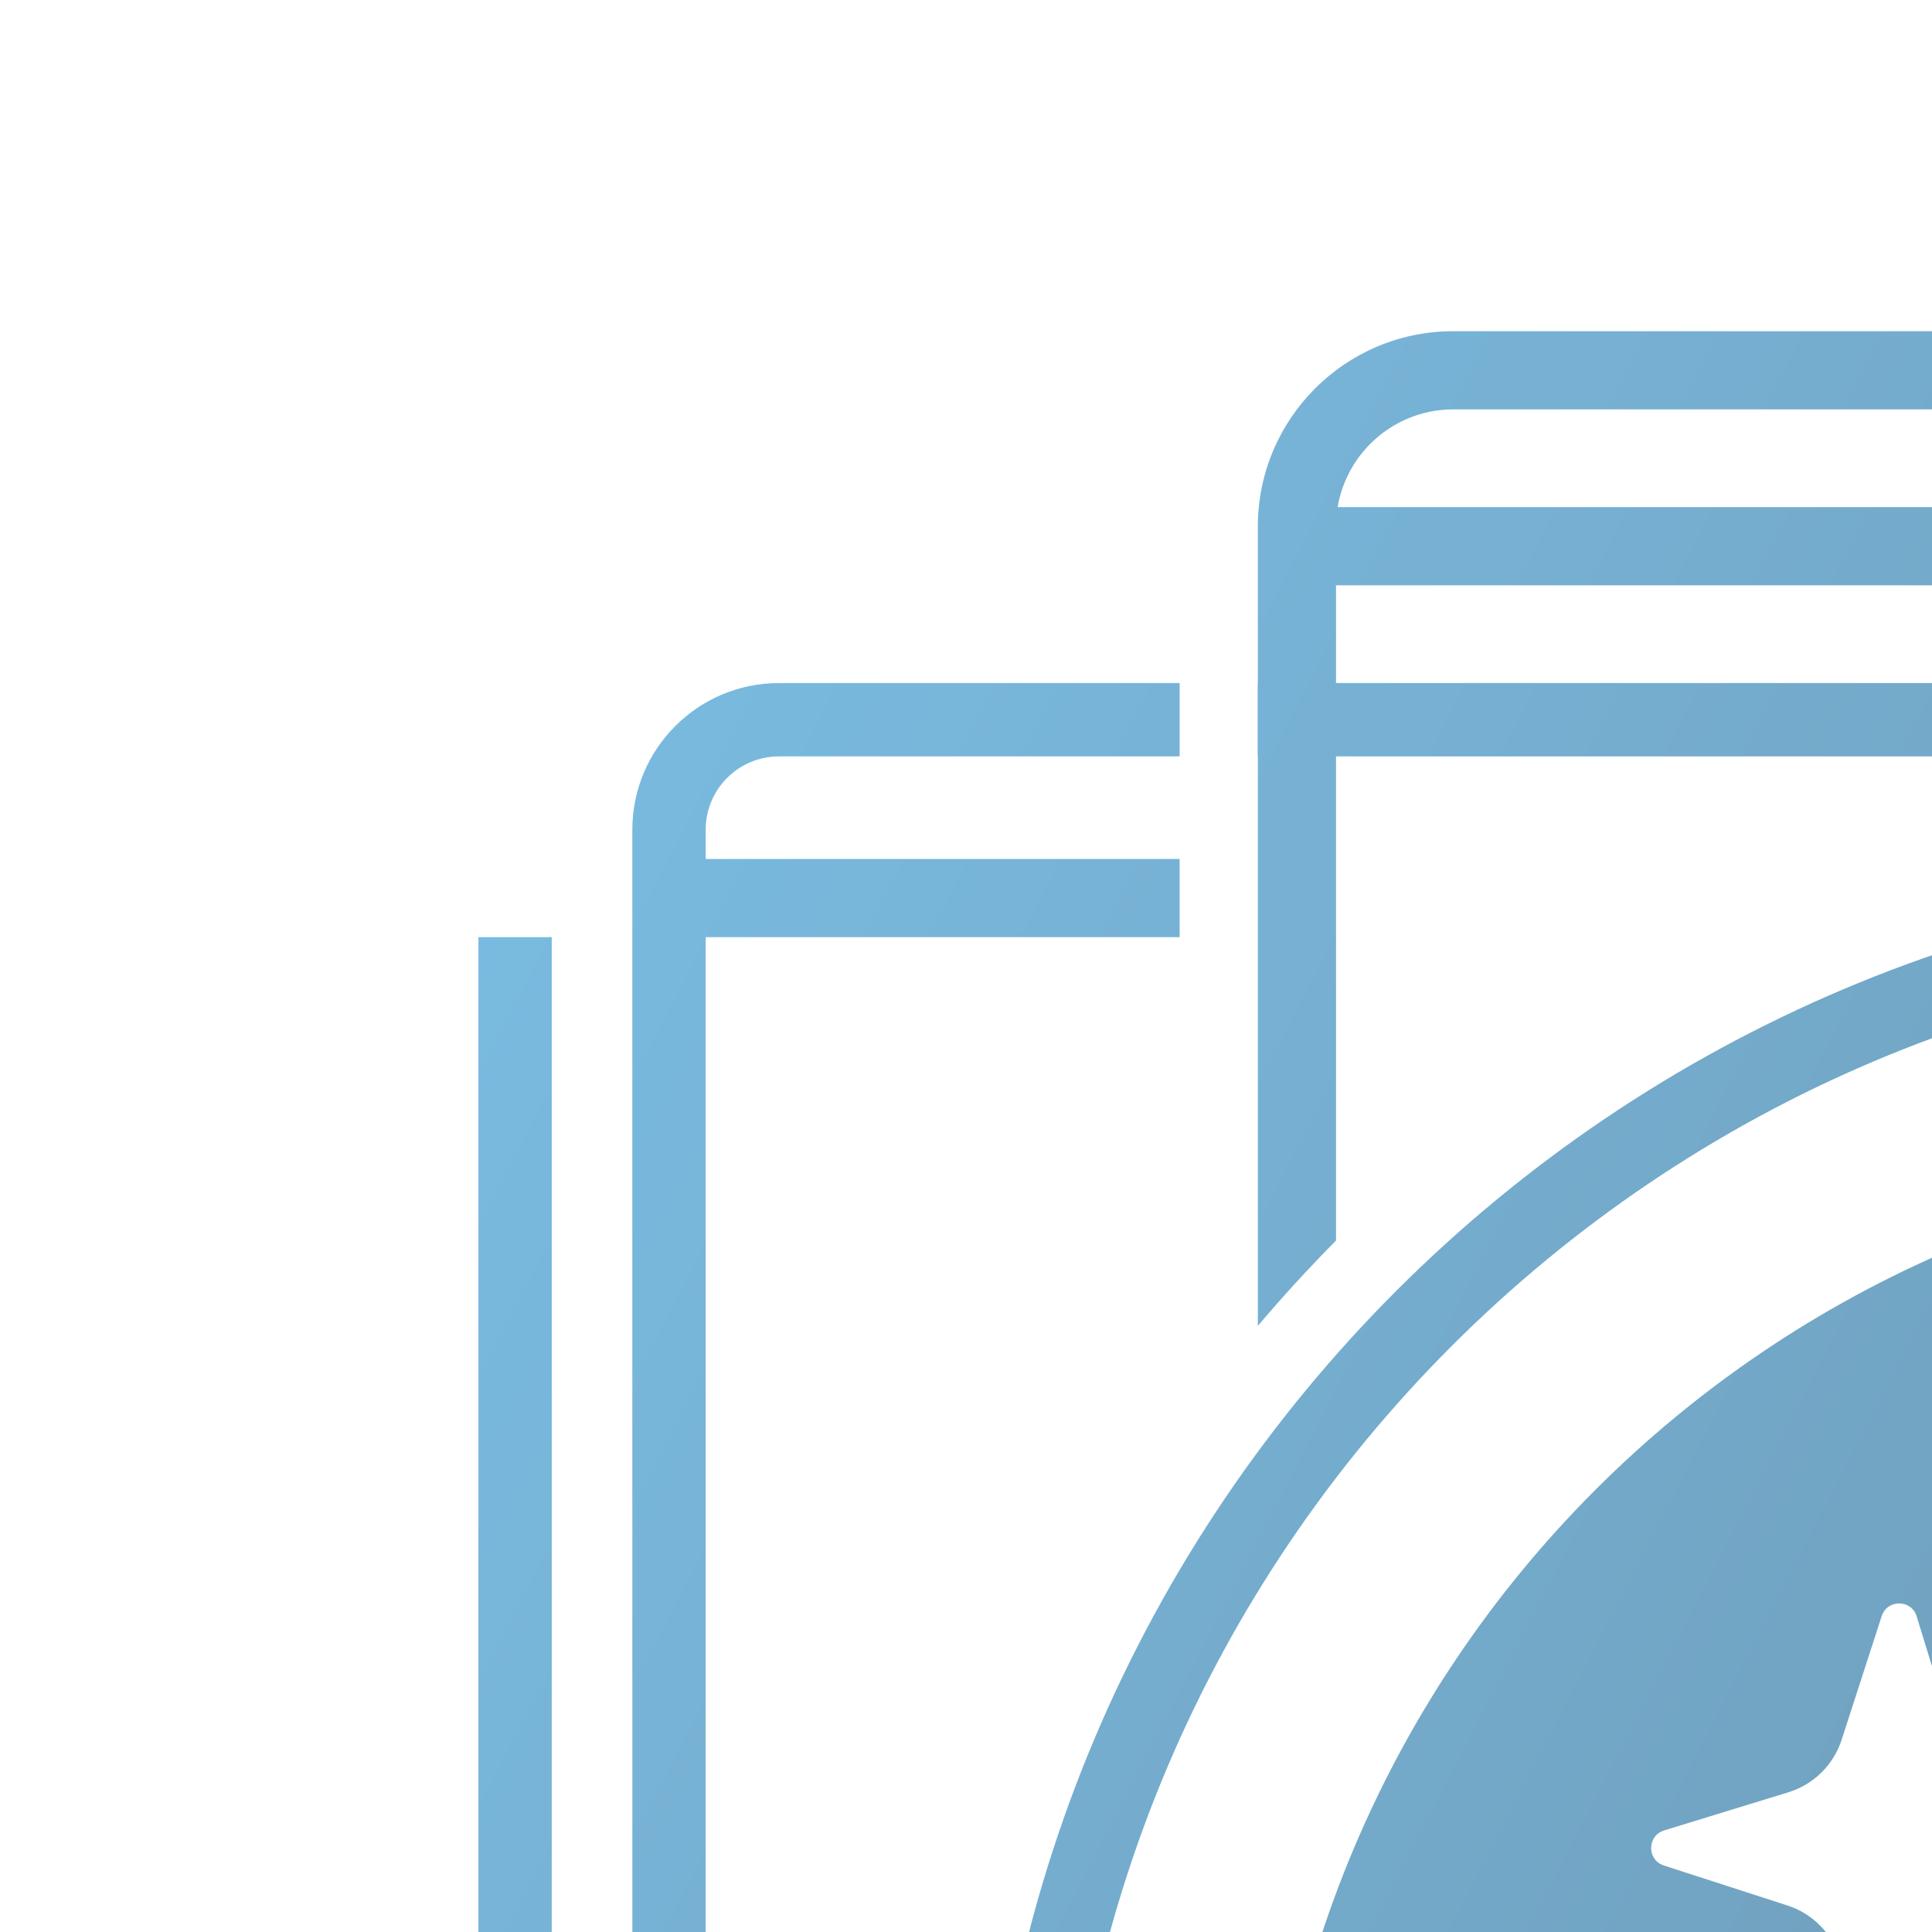
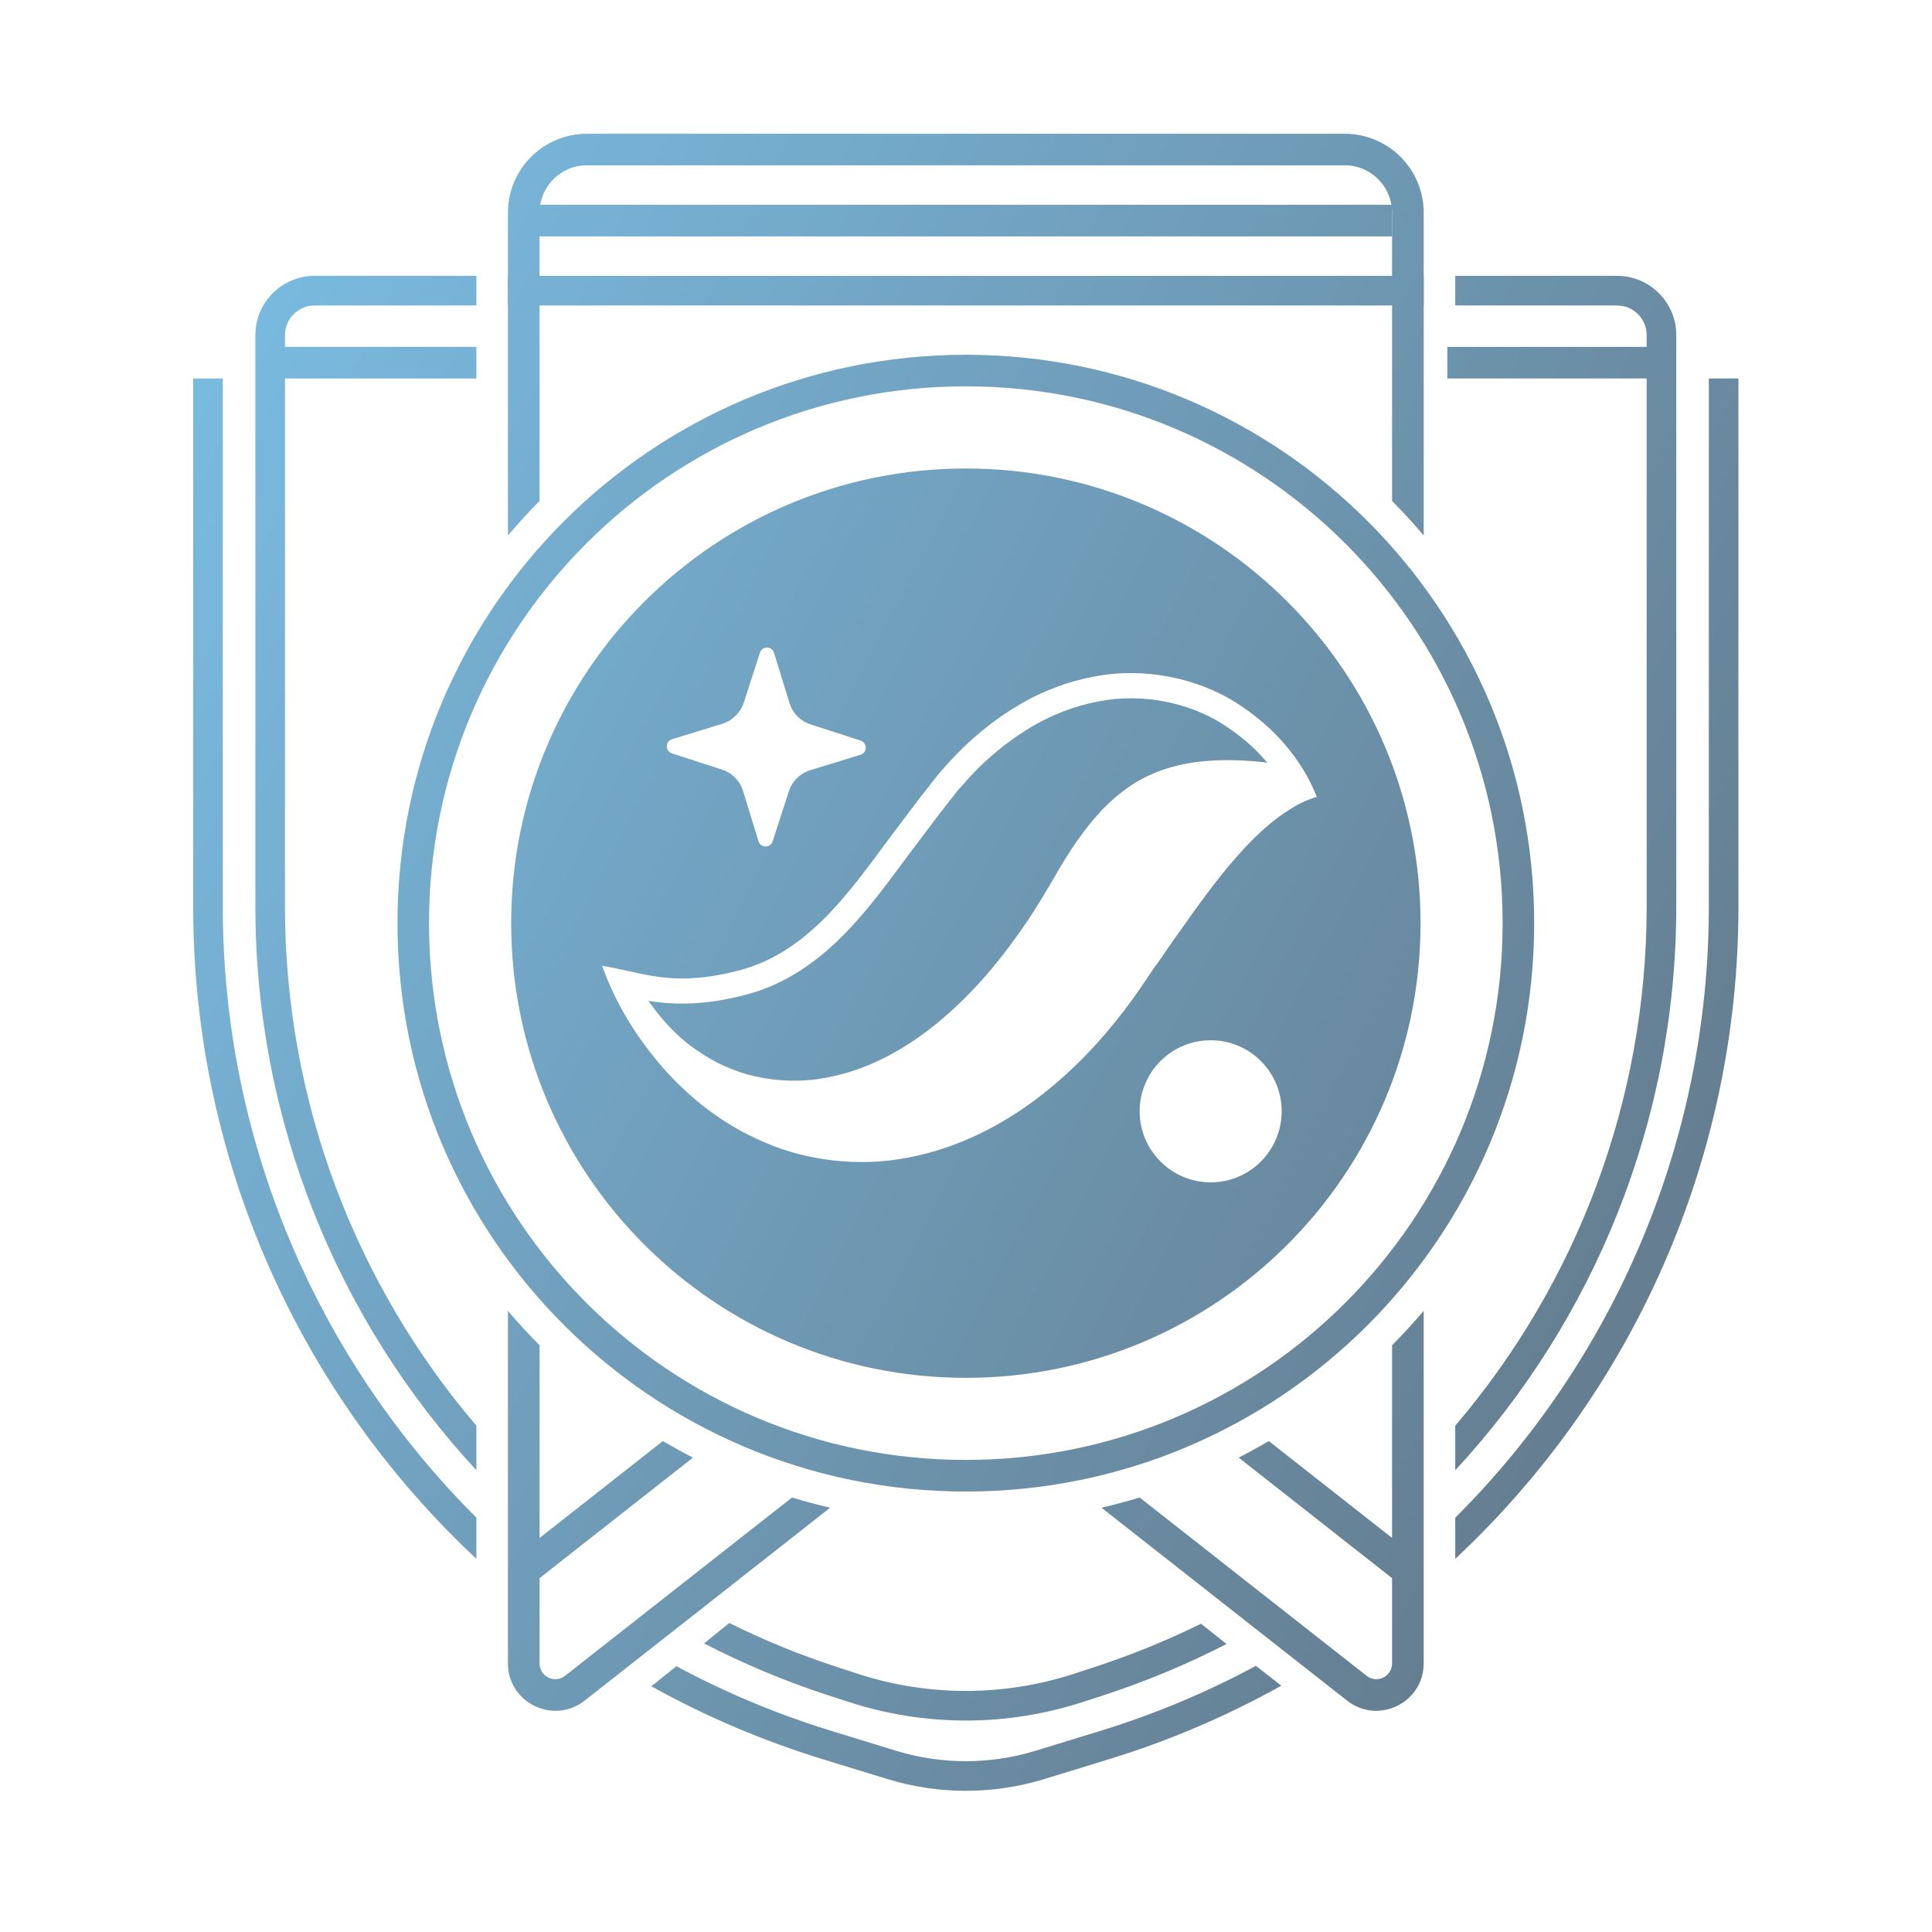
- <svg xmlns="http://www.w3.org/2000/svg" width="105" height="105" viewBox="0 0 105 105" fill="none">
-   <path fill-rule="evenodd" clip-rule="evenodd" d="M64.111 50.932H37.553V46.683H64.111V50.932Z" fill="url(#paint0_linear_356_19)" />
-   <path fill-rule="evenodd" clip-rule="evenodd" d="M223.462 50.932H194.779V46.683H223.462V50.932Z" fill="url(#paint1_linear_356_19)" />
-   <path fill-rule="evenodd" clip-rule="evenodd" d="M187.343 31.81H71.548V27.561H187.343V31.81Z" fill="url(#paint2_linear_356_19)" />
-   <path d="M29.986 50.932V122.058C29.986 153.662 42.777 182.97 64.111 204.241V209.78C40.359 187.594 26 156.115 26 122.058V50.932H29.986Z" fill="url(#paint3_linear_356_19)" />
-   <path d="M87.657 226.929L91.03 224.23C97.638 227.783 104.662 230.73 112.04 232.988L120.611 235.612C126.716 237.481 133.24 237.481 139.345 235.612L147.915 232.988C155.326 230.72 162.38 227.756 169.014 224.182L172.434 226.854C165.13 230.927 157.319 234.279 149.082 236.8L140.512 239.424C133.646 241.525 126.309 241.525 119.444 239.424L110.874 236.8C102.687 234.294 94.922 230.968 87.657 226.929Z" fill="url(#paint4_linear_356_19)" />
-   <path d="M195.841 209.783C219.595 187.596 233.955 156.116 233.955 122.058V50.932H229.969V122.058C229.969 153.664 217.178 182.972 195.841 204.243V209.783Z" fill="url(#paint5_linear_356_19)" />
-   <path d="M191.592 37.122H68.361V41.108H191.592V37.122Z" fill="url(#paint6_linear_356_19)" />
-   <path d="M195.841 41.108H217.614C219.815 41.108 221.6 42.893 221.6 45.095V121.997C221.6 148.254 212.08 172.831 195.841 191.867V197.866C214.523 177.695 225.587 150.822 225.587 121.997V45.095C225.587 40.692 222.017 37.122 217.614 37.122H195.841V41.108Z" fill="url(#paint7_linear_356_19)" />
-   <path d="M165.066 221.242L161.62 218.514C157.064 220.761 152.308 222.706 147.374 224.317L144.567 225.233C135.086 228.329 124.867 228.329 115.386 225.233L112.579 224.317C107.578 222.684 102.76 220.708 98.147 218.422L94.746 221.169C100.021 223.892 105.563 226.22 111.341 228.106L114.149 229.023C124.433 232.381 135.519 232.381 145.804 229.023L148.612 228.106C154.338 226.236 159.833 223.934 165.066 221.242Z" fill="url(#paint8_linear_356_19)" />
-   <path d="M38.352 121.997C38.352 148.254 47.873 172.831 64.111 191.867V197.866C45.43 177.695 34.366 150.822 34.366 121.997V45.095C34.366 40.692 37.936 37.122 42.339 37.122H64.111V41.108H42.339C40.137 41.108 38.352 42.893 38.352 45.095V121.997Z" fill="url(#paint9_linear_356_19)" />
-   <path d="M78.984 18C73.117 18 68.361 22.756 68.361 28.623V72.057C69.717 70.457 71.135 68.91 72.61 67.42V28.623C72.61 25.103 75.464 22.249 78.984 22.249H180.969C184.489 22.249 187.343 25.103 187.343 28.623V67.421C188.818 68.911 190.236 70.458 191.592 72.058V28.623C191.592 22.756 186.836 18 180.969 18H78.984Z" fill="url(#paint10_linear_356_19)" />
-   <path d="M191.592 176.409C190.236 178.01 188.818 179.556 187.343 181.046V223.849C187.343 225.622 185.299 226.615 183.905 225.52L153.372 201.529C151.682 202.04 149.97 202.497 148.236 202.898L181.28 228.861C185.462 232.147 191.592 229.168 191.592 223.849V176.409Z" fill="url(#paint11_linear_356_19)" />
-   <path d="M111.717 202.898C109.983 202.497 108.27 202.04 106.58 201.53L76.047 225.52C74.653 226.615 72.61 225.622 72.61 223.849V181.047C71.135 179.557 69.717 178.011 68.361 176.41V223.849C68.361 229.168 74.491 232.147 78.673 228.861L111.717 202.898Z" fill="url(#paint12_linear_356_19)" />
-   <path d="M89.205 193.936C90.532 194.714 91.883 195.455 93.256 196.157L71.799 213.016L69.174 209.675L89.205 193.936Z" fill="url(#paint13_linear_356_19)" />
-   <path d="M166.697 196.156C168.071 195.453 169.422 194.712 170.748 193.935L190.781 209.675L188.156 213.016L166.697 196.156Z" fill="url(#paint14_linear_356_19)" />
-   <path fill-rule="evenodd" clip-rule="evenodd" d="M53.488 124.234C53.488 166.477 87.732 200.722 129.975 200.722C172.218 200.722 206.465 166.477 206.465 124.234C206.465 81.99 172.218 47.745 129.975 47.745C87.732 47.745 53.488 81.99 53.488 124.234ZM129.975 196.472C90.079 196.472 57.737 164.13 57.737 124.234C57.737 84.337 90.079 51.995 129.975 51.995C169.872 51.995 202.215 84.337 202.215 124.234C202.215 164.13 169.872 196.472 129.975 196.472Z" fill="url(#paint15_linear_356_19)" />
-   <path d="M131.878 103.15C133.97 101.119 136.374 99.237 139.041 97.681C141.66 96.153 144.652 95.004 147.724 94.41L147.731 94.409L147.737 94.407C153.851 93.2 160.04 94.63 164.428 97.372C166.833 98.883 168.882 100.652 170.539 102.631C167.748 102.305 165.075 102.204 162.561 102.39C157.749 102.74 153.93 104.267 151.073 106.512C148.343 108.588 146.206 111.265 144.188 114.286L144.184 114.291C143.659 115.08 143.152 115.913 142.687 116.678L142.67 116.707L141.132 119.357L141.128 119.364C139.869 121.507 138.519 123.632 137.041 125.707L137.035 125.714C134.081 129.885 130.634 133.941 126.238 137.593C124.032 139.398 121.609 141.068 118.864 142.428L118.854 142.433L118.844 142.438C116.143 143.799 113.065 144.816 109.873 145.242L109.867 145.243C106.757 145.663 103.506 145.391 100.618 144.602C99.195 144.197 97.843 143.655 96.569 143.029C95.36 142.413 94.23 141.668 93.065 140.841C90.956 139.256 89.228 137.389 87.727 135.34L87.708 135.314L87.689 135.289C87.54 135.094 87.395 134.895 87.253 134.693C90.623 135.227 94.707 135.361 100.395 133.862C105.782 132.443 109.998 129.361 113.465 125.873C116.484 122.837 119.082 119.331 121.394 116.212C121.701 115.797 122.004 115.389 122.301 114.99L122.305 114.985L126.368 109.586L128.937 106.311C129.933 105.18 130.868 104.136 131.878 103.15Z" fill="url(#paint16_linear_356_19)" />
-   <path fill-rule="evenodd" clip-rule="evenodd" d="M129.977 185.423C96.183 185.423 68.787 158.028 68.787 124.233C68.787 90.439 96.183 63.044 129.977 63.044C163.772 63.044 191.169 90.439 191.169 124.233C191.169 158.028 163.772 185.423 129.977 185.423ZM106.154 106.502L103.979 113.222C103.678 114.152 102.36 114.142 102.074 113.207L100 106.456C99.578 105.084 98.514 104.003 97.15 103.561L90.427 101.385C89.497 101.085 89.507 99.768 90.442 99.48L97.195 97.406C98.567 96.984 99.646 95.92 100.088 94.556L102.264 87.835C102.564 86.905 103.883 86.915 104.168 87.848L106.243 94.601C106.665 95.973 107.728 97.052 109.093 97.494L115.816 99.67C116.743 99.97 116.735 101.289 115.8 101.575L109.047 103.652C107.675 104.071 106.596 105.135 106.154 106.502ZM177.213 107.241C175.161 102.065 171.349 97.709 166.231 94.495C161.145 91.315 154.08 89.693 147.079 91.076C143.621 91.745 140.27 93.032 137.33 94.747C134.403 96.455 131.78 98.511 129.509 100.717C128.375 101.824 127.346 102.978 126.324 104.139L123.675 107.517L119.583 112.955C119.277 113.365 118.969 113.779 118.66 114.197C113.695 120.892 108.208 128.292 99.529 130.579C92.475 132.438 88.534 131.564 84.523 130.675C83.389 130.424 82.248 130.171 81.03 129.979C82.859 135.052 85.612 139.535 89.148 143.633C92.725 147.661 97.191 151.331 102.929 153.745C108.584 156.212 115.691 157.098 122.336 155.762C128.998 154.479 134.845 151.396 139.571 147.831C144.309 144.229 148.142 140.126 151.374 135.86C152.266 134.682 152.738 134.022 153.383 133.101L155.167 130.458C155.79 129.637 156.385 128.758 156.978 127.882C157.566 127.014 158.153 126.148 158.764 125.342L159.136 124.816C161.416 121.6 163.685 118.4 166.299 115.439C167.687 113.856 169.149 112.341 170.877 110.886C171.738 110.175 172.669 109.48 173.7 108.854C174.746 108.178 175.852 107.649 177.213 107.241ZM162.932 159.112C157.653 159.112 153.372 154.83 153.372 149.551C153.372 144.272 157.653 139.99 162.932 139.99C168.21 139.99 172.486 144.272 172.486 149.551C172.486 154.83 168.21 159.112 162.932 159.112Z" fill="url(#paint17_linear_356_19)" />
+ <svg xmlns="http://www.w3.org/2000/svg" width="105px" height="105px" viewBox="0 0 105 105" version="1.1">
  <defs>
-     <linearGradient id="paint0_linear_356_19" x1="-57.603" y1="18" x2="329.418" y2="218.056" gradientUnits="userSpaceOnUse">
-       <stop stop-color="#81D2FF" />
-       <stop offset="1" stop-color="#5B5F68" />
+     <linearGradient id="linear0" gradientUnits="userSpaceOnUse" x1="-57.603" y1="18" x2="329.418" y2="218.056" gradientTransform="matrix(0.403846,0,0,0.403846,0,0)">
+       <stop offset="0" style="stop-color:rgb(50.588%,82.353%,100%);stop-opacity:1;" />
+       <stop offset="1" style="stop-color:rgb(35.686%,37.255%,40.784%);stop-opacity:1;" />
    </linearGradient>
-     <linearGradient id="paint1_linear_356_19" x1="-57.603" y1="18" x2="329.418" y2="218.056" gradientUnits="userSpaceOnUse">
-       <stop stop-color="#81D2FF" />
-       <stop offset="1" stop-color="#5B5F68" />
+     <linearGradient id="linear1" gradientUnits="userSpaceOnUse" x1="-57.603" y1="18" x2="329.418" y2="218.056" gradientTransform="matrix(0.403846,0,0,0.403846,0,0)">
+       <stop offset="0" style="stop-color:rgb(50.588%,82.353%,100%);stop-opacity:1;" />
+       <stop offset="1" style="stop-color:rgb(35.686%,37.255%,40.784%);stop-opacity:1;" />
    </linearGradient>
-     <linearGradient id="paint2_linear_356_19" x1="-57.603" y1="18" x2="329.418" y2="218.056" gradientUnits="userSpaceOnUse">
-       <stop stop-color="#81D2FF" />
-       <stop offset="1" stop-color="#5B5F68" />
+     <linearGradient id="linear2" gradientUnits="userSpaceOnUse" x1="-57.603" y1="18" x2="329.418" y2="218.056" gradientTransform="matrix(0.403846,0,0,0.403846,0,0)">
+       <stop offset="0" style="stop-color:rgb(50.588%,82.353%,100%);stop-opacity:1;" />
+       <stop offset="1" style="stop-color:rgb(35.686%,37.255%,40.784%);stop-opacity:1;" />
    </linearGradient>
-     <linearGradient id="paint3_linear_356_19" x1="-57.603" y1="18" x2="329.418" y2="218.056" gradientUnits="userSpaceOnUse">
-       <stop stop-color="#81D2FF" />
-       <stop offset="1" stop-color="#5B5F68" />
+     <linearGradient id="linear3" gradientUnits="userSpaceOnUse" x1="-57.603" y1="18" x2="329.418" y2="218.056" gradientTransform="matrix(0.403846,0,0,0.403846,0,0)">
+       <stop offset="0" style="stop-color:rgb(50.588%,82.353%,100%);stop-opacity:1;" />
+       <stop offset="1" style="stop-color:rgb(35.686%,37.255%,40.784%);stop-opacity:1;" />
    </linearGradient>
-     <linearGradient id="paint4_linear_356_19" x1="-57.603" y1="18" x2="329.418" y2="218.056" gradientUnits="userSpaceOnUse">
-       <stop stop-color="#81D2FF" />
-       <stop offset="1" stop-color="#5B5F68" />
+     <linearGradient id="linear4" gradientUnits="userSpaceOnUse" x1="-57.603" y1="18" x2="329.418" y2="218.056" gradientTransform="matrix(0.403846,0,0,0.403846,0,0)">
+       <stop offset="0" style="stop-color:rgb(50.588%,82.353%,100%);stop-opacity:1;" />
+       <stop offset="1" style="stop-color:rgb(35.686%,37.255%,40.784%);stop-opacity:1;" />
    </linearGradient>
-     <linearGradient id="paint5_linear_356_19" x1="-57.603" y1="18" x2="329.418" y2="218.056" gradientUnits="userSpaceOnUse">
-       <stop stop-color="#81D2FF" />
-       <stop offset="1" stop-color="#5B5F68" />
+     <linearGradient id="linear5" gradientUnits="userSpaceOnUse" x1="-57.603" y1="18" x2="329.418" y2="218.056" gradientTransform="matrix(0.403846,0,0,0.403846,0,0)">
+       <stop offset="0" style="stop-color:rgb(50.588%,82.353%,100%);stop-opacity:1;" />
+       <stop offset="1" style="stop-color:rgb(35.686%,37.255%,40.784%);stop-opacity:1;" />
    </linearGradient>
-     <linearGradient id="paint6_linear_356_19" x1="-57.603" y1="18" x2="329.418" y2="218.056" gradientUnits="userSpaceOnUse">
-       <stop stop-color="#81D2FF" />
-       <stop offset="1" stop-color="#5B5F68" />
+     <linearGradient id="linear6" gradientUnits="userSpaceOnUse" x1="-57.603" y1="18" x2="329.418" y2="218.056" gradientTransform="matrix(0.403846,0,0,0.403846,0,0)">
+       <stop offset="0" style="stop-color:rgb(50.588%,82.353%,100%);stop-opacity:1;" />
+       <stop offset="1" style="stop-color:rgb(35.686%,37.255%,40.784%);stop-opacity:1;" />
    </linearGradient>
-     <linearGradient id="paint7_linear_356_19" x1="-57.603" y1="18" x2="329.418" y2="218.056" gradientUnits="userSpaceOnUse">
-       <stop stop-color="#81D2FF" />
-       <stop offset="1" stop-color="#5B5F68" />
+     <linearGradient id="linear7" gradientUnits="userSpaceOnUse" x1="-57.603" y1="18" x2="329.418" y2="218.056" gradientTransform="matrix(0.403846,0,0,0.403846,0,0)">
+       <stop offset="0" style="stop-color:rgb(50.588%,82.353%,100%);stop-opacity:1;" />
+       <stop offset="1" style="stop-color:rgb(35.686%,37.255%,40.784%);stop-opacity:1;" />
    </linearGradient>
-     <linearGradient id="paint8_linear_356_19" x1="-57.603" y1="18" x2="329.418" y2="218.056" gradientUnits="userSpaceOnUse">
-       <stop stop-color="#81D2FF" />
-       <stop offset="1" stop-color="#5B5F68" />
+     <linearGradient id="linear8" gradientUnits="userSpaceOnUse" x1="-57.603" y1="18" x2="329.418" y2="218.056" gradientTransform="matrix(0.403846,0,0,0.403846,0,0)">
+       <stop offset="0" style="stop-color:rgb(50.588%,82.353%,100%);stop-opacity:1;" />
+       <stop offset="1" style="stop-color:rgb(35.686%,37.255%,40.784%);stop-opacity:1;" />
    </linearGradient>
-     <linearGradient id="paint9_linear_356_19" x1="-57.603" y1="18" x2="329.418" y2="218.056" gradientUnits="userSpaceOnUse">
-       <stop stop-color="#81D2FF" />
-       <stop offset="1" stop-color="#5B5F68" />
+     <linearGradient id="linear9" gradientUnits="userSpaceOnUse" x1="-57.603" y1="18" x2="329.418" y2="218.056" gradientTransform="matrix(0.403846,0,0,0.403846,0,0)">
+       <stop offset="0" style="stop-color:rgb(50.588%,82.353%,100%);stop-opacity:1;" />
+       <stop offset="1" style="stop-color:rgb(35.686%,37.255%,40.784%);stop-opacity:1;" />
    </linearGradient>
-     <linearGradient id="paint10_linear_356_19" x1="-57.603" y1="18" x2="329.418" y2="218.056" gradientUnits="userSpaceOnUse">
-       <stop stop-color="#81D2FF" />
-       <stop offset="1" stop-color="#5B5F68" />
+     <linearGradient id="linear10" gradientUnits="userSpaceOnUse" x1="-57.603" y1="18" x2="329.418" y2="218.056" gradientTransform="matrix(0.403846,0,0,0.403846,0,0)">
+       <stop offset="0" style="stop-color:rgb(50.588%,82.353%,100%);stop-opacity:1;" />
+       <stop offset="1" style="stop-color:rgb(35.686%,37.255%,40.784%);stop-opacity:1;" />
    </linearGradient>
-     <linearGradient id="paint11_linear_356_19" x1="-57.603" y1="18" x2="329.418" y2="218.056" gradientUnits="userSpaceOnUse">
-       <stop stop-color="#81D2FF" />
-       <stop offset="1" stop-color="#5B5F68" />
+     <linearGradient id="linear11" gradientUnits="userSpaceOnUse" x1="-57.603" y1="18" x2="329.418" y2="218.056" gradientTransform="matrix(0.403846,0,0,0.403846,0,0)">
+       <stop offset="0" style="stop-color:rgb(50.588%,82.353%,100%);stop-opacity:1;" />
+       <stop offset="1" style="stop-color:rgb(35.686%,37.255%,40.784%);stop-opacity:1;" />
    </linearGradient>
-     <linearGradient id="paint12_linear_356_19" x1="-57.603" y1="18" x2="329.418" y2="218.056" gradientUnits="userSpaceOnUse">
-       <stop stop-color="#81D2FF" />
-       <stop offset="1" stop-color="#5B5F68" />
+     <linearGradient id="linear12" gradientUnits="userSpaceOnUse" x1="-57.603" y1="18" x2="329.418" y2="218.056" gradientTransform="matrix(0.403846,0,0,0.403846,0,0)">
+       <stop offset="0" style="stop-color:rgb(50.588%,82.353%,100%);stop-opacity:1;" />
+       <stop offset="1" style="stop-color:rgb(35.686%,37.255%,40.784%);stop-opacity:1;" />
    </linearGradient>
-     <linearGradient id="paint13_linear_356_19" x1="-57.603" y1="18" x2="329.418" y2="218.056" gradientUnits="userSpaceOnUse">
-       <stop stop-color="#81D2FF" />
-       <stop offset="1" stop-color="#5B5F68" />
+     <linearGradient id="linear13" gradientUnits="userSpaceOnUse" x1="-57.603" y1="18" x2="329.418" y2="218.056" gradientTransform="matrix(0.403846,0,0,0.403846,0,0)">
+       <stop offset="0" style="stop-color:rgb(50.588%,82.353%,100%);stop-opacity:1;" />
+       <stop offset="1" style="stop-color:rgb(35.686%,37.255%,40.784%);stop-opacity:1;" />
    </linearGradient>
-     <linearGradient id="paint14_linear_356_19" x1="-57.603" y1="18" x2="329.418" y2="218.056" gradientUnits="userSpaceOnUse">
-       <stop stop-color="#81D2FF" />
-       <stop offset="1" stop-color="#5B5F68" />
+     <linearGradient id="linear14" gradientUnits="userSpaceOnUse" x1="-57.603" y1="18" x2="329.418" y2="218.056" gradientTransform="matrix(0.403846,0,0,0.403846,0,0)">
+       <stop offset="0" style="stop-color:rgb(50.588%,82.353%,100%);stop-opacity:1;" />
+       <stop offset="1" style="stop-color:rgb(35.686%,37.255%,40.784%);stop-opacity:1;" />
    </linearGradient>
-     <linearGradient id="paint15_linear_356_19" x1="-57.603" y1="18" x2="329.418" y2="218.056" gradientUnits="userSpaceOnUse">
-       <stop stop-color="#81D2FF" />
-       <stop offset="1" stop-color="#5B5F68" />
+     <linearGradient id="linear15" gradientUnits="userSpaceOnUse" x1="-57.603" y1="18" x2="329.418" y2="218.056" gradientTransform="matrix(0.403846,0,0,0.403846,0,0)">
+       <stop offset="0" style="stop-color:rgb(50.588%,82.353%,100%);stop-opacity:1;" />
+       <stop offset="1" style="stop-color:rgb(35.686%,37.255%,40.784%);stop-opacity:1;" />
    </linearGradient>
-     <linearGradient id="paint16_linear_356_19" x1="-57.603" y1="18" x2="329.418" y2="218.056" gradientUnits="userSpaceOnUse">
-       <stop stop-color="#81D2FF" />
-       <stop offset="1" stop-color="#5B5F68" />
+     <linearGradient id="linear16" gradientUnits="userSpaceOnUse" x1="-57.603" y1="18" x2="329.418" y2="218.056" gradientTransform="matrix(0.403846,0,0,0.403846,0,0)">
+       <stop offset="0" style="stop-color:rgb(50.588%,82.353%,100%);stop-opacity:1;" />
+       <stop offset="1" style="stop-color:rgb(35.686%,37.255%,40.784%);stop-opacity:1;" />
    </linearGradient>
-     <linearGradient id="paint17_linear_356_19" x1="-57.603" y1="18" x2="329.418" y2="218.056" gradientUnits="userSpaceOnUse">
-       <stop stop-color="#81D2FF" />
-       <stop offset="1" stop-color="#5B5F68" />
+     <linearGradient id="linear17" gradientUnits="userSpaceOnUse" x1="-57.603" y1="18" x2="329.418" y2="218.056" gradientTransform="matrix(0.403846,0,0,0.403846,0,0)">
+       <stop offset="0" style="stop-color:rgb(50.588%,82.353%,100%);stop-opacity:1;" />
+       <stop offset="1" style="stop-color:rgb(35.686%,37.255%,40.784%);stop-opacity:1;" />
    </linearGradient>
  </defs>
+   <g id="surface1">
+     <path style=" stroke:none;fill-rule:evenodd;fill:url(#linear0);" d="M 25.891 20.57 L 15.164 20.57 L 15.164 18.852 L 25.891 18.852 Z M 25.891 20.57 " />
+     <path style=" stroke:none;fill-rule:evenodd;fill:url(#linear1);" d="M 90.246 20.57 L 78.66 20.57 L 78.66 18.852 L 90.246 18.852 Z M 90.246 20.57 " />
+     <path style=" stroke:none;fill-rule:evenodd;fill:url(#linear2);" d="M 75.656 12.848 L 28.895 12.848 L 28.895 11.129 L 75.656 11.129 Z M 75.656 12.848 " />
+     <path style=" stroke:none;fill-rule:nonzero;fill:url(#linear3);" d="M 12.109 20.57 L 12.109 49.293 C 12.109 62.055 17.273 73.891 25.891 82.48 L 25.891 84.719 C 16.301 75.758 10.5 63.047 10.5 49.293 L 10.5 20.57 Z M 12.109 20.57 " />
+     <path style=" stroke:none;fill-rule:nonzero;fill:url(#linear4);" d="M 35.398 91.645 L 36.762 90.555 C 39.43 91.988 42.266 93.18 45.246 94.09 L 48.707 95.152 C 51.172 95.906 53.809 95.906 56.273 95.152 L 59.734 94.09 C 62.727 93.176 65.578 91.977 68.254 90.535 L 69.637 91.613 C 66.688 93.258 63.531 94.613 60.207 95.629 L 56.746 96.691 C 53.973 97.539 51.008 97.539 48.238 96.691 L 44.777 95.629 C 41.469 94.617 38.332 93.277 35.398 91.645 Z M 35.398 91.645 " />
+     <path style=" stroke:none;fill-rule:nonzero;fill:url(#linear5);" d="M 79.09 84.719 C 88.684 75.762 94.48 63.047 94.48 49.293 L 94.48 20.57 L 92.871 20.57 L 92.871 49.293 C 92.871 62.055 87.707 73.891 79.09 82.484 Z M 79.09 84.719 " />
+     <path style=" stroke:none;fill-rule:nonzero;fill:url(#linear6);" d="M 77.375 14.992 L 27.605 14.992 L 27.605 16.602 L 77.375 16.602 Z M 77.375 14.992 " />
+     <path style=" stroke:none;fill-rule:nonzero;fill:url(#linear7);" d="M 79.09 16.602 L 87.883 16.602 C 88.77 16.602 89.492 17.324 89.492 18.211 L 89.492 49.27 C 89.492 59.871 85.648 69.797 79.09 77.484 L 79.09 79.906 C 86.633 71.762 91.102 60.91 91.102 49.27 L 91.102 18.211 C 91.102 16.434 89.66 14.992 87.883 14.992 L 79.09 14.992 Z M 79.09 16.602 " />
+     <path style=" stroke:none;fill-rule:nonzero;fill:url(#linear8);" d="M 66.66 89.348 L 65.27 88.246 C 63.43 89.152 61.508 89.938 59.516 90.59 L 58.383 90.961 C 54.555 92.211 50.426 92.211 46.598 90.961 L 45.465 90.59 C 43.445 89.93 41.5 89.133 39.637 88.207 L 38.262 89.316 C 40.395 90.418 42.633 91.359 44.965 92.121 L 46.098 92.488 C 50.25 93.848 54.73 93.848 58.883 92.488 L 60.016 92.121 C 62.328 91.363 64.547 90.434 66.66 89.348 Z M 66.66 89.348 " />
+     <path style=" stroke:none;fill-rule:nonzero;fill:url(#linear9);" d="M 15.488 49.27 C 15.488 59.871 19.332 69.797 25.891 77.484 L 25.891 79.906 C 18.348 71.762 13.879 60.91 13.879 49.27 L 13.879 18.211 C 13.879 16.434 15.32 14.992 17.098 14.992 L 25.891 14.992 L 25.891 16.602 L 17.098 16.602 C 16.211 16.602 15.488 17.324 15.488 18.211 Z M 15.488 49.27 " />
+     <path style=" stroke:none;fill-rule:nonzero;fill:url(#linear10);" d="M 31.898 7.27 C 29.527 7.27 27.605 9.191 27.605 11.559 L 27.605 29.102 C 28.156 28.453 28.727 27.828 29.324 27.227 L 29.324 11.559 C 29.324 10.137 30.477 8.984 31.898 8.984 L 73.082 8.984 C 74.504 8.984 75.656 10.137 75.656 11.559 L 75.656 27.227 C 76.254 27.828 76.824 28.453 77.375 29.102 L 77.375 11.559 C 77.375 9.191 75.453 7.27 73.082 7.27 Z M 31.898 7.27 " />
+     <path style=" stroke:none;fill-rule:nonzero;fill:url(#linear11);" d="M 77.375 71.242 C 76.824 71.887 76.254 72.512 75.656 73.113 L 75.656 90.402 C 75.656 91.117 74.832 91.52 74.27 91.074 L 61.938 81.387 C 61.258 81.594 60.566 81.777 59.863 81.941 L 73.211 92.426 C 74.898 93.75 77.375 92.547 77.375 90.402 Z M 77.375 71.242 " />
+     <path style=" stroke:none;fill-rule:nonzero;fill:url(#linear12);" d="M 45.117 81.941 C 44.418 81.777 43.723 81.594 43.043 81.387 L 30.711 91.074 C 30.148 91.52 29.324 91.117 29.324 90.402 L 29.324 73.113 C 28.727 72.512 28.156 71.891 27.605 71.242 L 27.605 90.402 C 27.605 92.547 30.082 93.75 31.773 92.426 Z M 45.117 81.941 " />
+     <path style=" stroke:none;fill-rule:nonzero;fill:url(#linear13);" d="M 36.023 78.32 C 36.562 78.633 37.105 78.934 37.66 79.219 L 28.996 86.027 L 27.938 84.676 Z M 36.023 78.32 " />
+     <path style=" stroke:none;fill-rule:nonzero;fill:url(#linear14);" d="M 67.32 79.219 C 67.875 78.934 68.422 78.633 68.957 78.32 L 77.047 84.676 L 75.984 86.027 Z M 67.32 79.219 " />
+     <path style=" stroke:none;fill-rule:evenodd;fill:url(#linear15);" d="M 21.602 50.172 C 21.602 67.23 35.43 81.062 52.488 81.062 C 69.551 81.062 83.379 67.23 83.379 50.172 C 83.379 33.109 69.551 19.281 52.488 19.281 C 35.43 19.281 21.602 33.113 21.602 50.172 Z M 52.488 79.344 C 36.379 79.344 23.316 66.285 23.316 50.172 C 23.316 34.059 36.379 20.996 52.488 20.996 C 68.602 20.996 81.664 34.059 81.664 50.172 C 81.664 66.285 68.602 79.344 52.488 79.344 Z M 52.488 79.344 " />
+     <path style=" stroke:none;fill-rule:nonzero;fill:url(#linear16);" d="M 53.258 41.656 C 54.102 40.836 55.074 40.078 56.152 39.449 C 57.207 38.832 58.418 38.367 59.656 38.129 L 59.66 38.125 L 59.664 38.125 C 62.133 37.637 64.633 38.215 66.402 39.324 C 67.375 39.934 68.203 40.648 68.871 41.445 C 67.746 41.316 66.664 41.273 65.648 41.352 C 63.707 41.492 62.164 42.109 61.012 43.016 C 59.906 43.852 59.043 44.934 58.23 46.152 L 58.227 46.156 C 58.016 46.477 57.812 46.812 57.625 47.121 L 57.617 47.133 L 56.996 48.203 L 56.992 48.203 C 56.484 49.07 55.941 49.93 55.344 50.766 L 55.34 50.77 C 54.148 52.453 52.758 54.09 50.98 55.566 C 50.09 56.297 49.109 56.969 48.004 57.52 L 48 57.52 L 47.996 57.523 C 46.902 58.074 45.66 58.484 44.371 58.656 C 43.113 58.824 41.801 58.715 40.633 58.398 C 40.059 58.234 39.512 58.016 39 57.762 C 38.512 57.512 38.055 57.211 37.582 56.879 C 36.73 56.238 36.035 55.484 35.43 54.656 L 35.422 54.645 L 35.414 54.637 C 35.352 54.559 35.293 54.477 35.238 54.395 C 36.598 54.609 38.246 54.664 40.543 54.059 C 42.719 53.488 44.422 52.242 45.824 50.832 C 47.043 49.605 48.09 48.191 49.023 46.934 C 49.148 46.766 49.27 46.598 49.391 46.438 L 51.035 44.258 L 52.07 42.934 C 52.473 42.477 52.852 42.055 53.258 41.656 Z M 53.258 41.656 " />
+     <path style=" stroke:none;fill-rule:evenodd;fill:url(#linear17);" d="M 52.492 74.883 C 38.844 74.883 27.781 63.82 27.781 50.172 C 27.781 36.523 38.844 25.461 52.492 25.461 C 66.141 25.461 77.203 36.523 77.203 50.172 C 77.203 63.82 66.141 74.883 52.492 74.883 Z M 42.871 43.012 L 41.992 45.723 C 41.871 46.102 41.336 46.098 41.223 45.719 L 40.383 42.992 C 40.215 42.438 39.785 42 39.234 41.824 L 36.52 40.945 C 36.145 40.824 36.148 40.289 36.523 40.176 L 39.254 39.336 C 39.805 39.168 40.242 38.738 40.422 38.188 L 41.301 35.473 C 41.422 35.098 41.953 35.102 42.066 35.477 L 42.906 38.203 C 43.078 38.758 43.504 39.195 44.059 39.371 L 46.773 40.25 C 47.145 40.371 47.145 40.906 46.766 41.02 L 44.039 41.859 C 43.484 42.027 43.047 42.457 42.871 43.012 Z M 71.566 43.309 C 70.738 41.219 69.199 39.461 67.133 38.16 C 65.078 36.879 62.227 36.223 59.398 36.781 C 58 37.051 56.648 37.57 55.461 38.262 C 54.277 38.953 53.219 39.785 52.301 40.676 C 51.844 41.121 51.43 41.586 51.016 42.055 L 49.945 43.422 L 48.293 45.617 C 48.168 45.781 48.047 45.949 47.922 46.117 C 45.914 48.82 43.699 51.809 40.195 52.734 C 37.344 53.484 35.754 53.133 34.133 52.773 C 33.676 52.672 33.215 52.57 32.723 52.492 C 33.461 54.539 34.574 56.352 36.004 58.004 C 37.445 59.633 39.25 61.113 41.566 62.09 C 43.852 63.086 46.723 63.445 49.406 62.902 C 52.094 62.387 54.457 61.141 56.363 59.699 C 58.277 58.246 59.828 56.59 61.133 54.867 C 61.492 54.391 61.684 54.125 61.941 53.754 L 62.664 52.684 C 62.914 52.352 63.156 52 63.395 51.645 C 63.633 51.293 63.871 50.945 64.117 50.617 L 64.266 50.406 C 65.188 49.109 66.105 47.816 67.16 46.621 C 67.719 45.98 68.309 45.367 69.008 44.781 C 69.355 44.492 69.73 44.215 70.148 43.961 C 70.57 43.688 71.016 43.473 71.566 43.309 Z M 65.801 64.258 C 63.668 64.258 61.938 62.527 61.938 60.395 C 61.938 58.266 63.668 56.535 65.801 56.535 C 67.93 56.535 69.656 58.266 69.656 60.395 C 69.656 62.527 67.93 64.258 65.801 64.258 Z M 65.801 64.258 " />
+   </g>
</svg>
